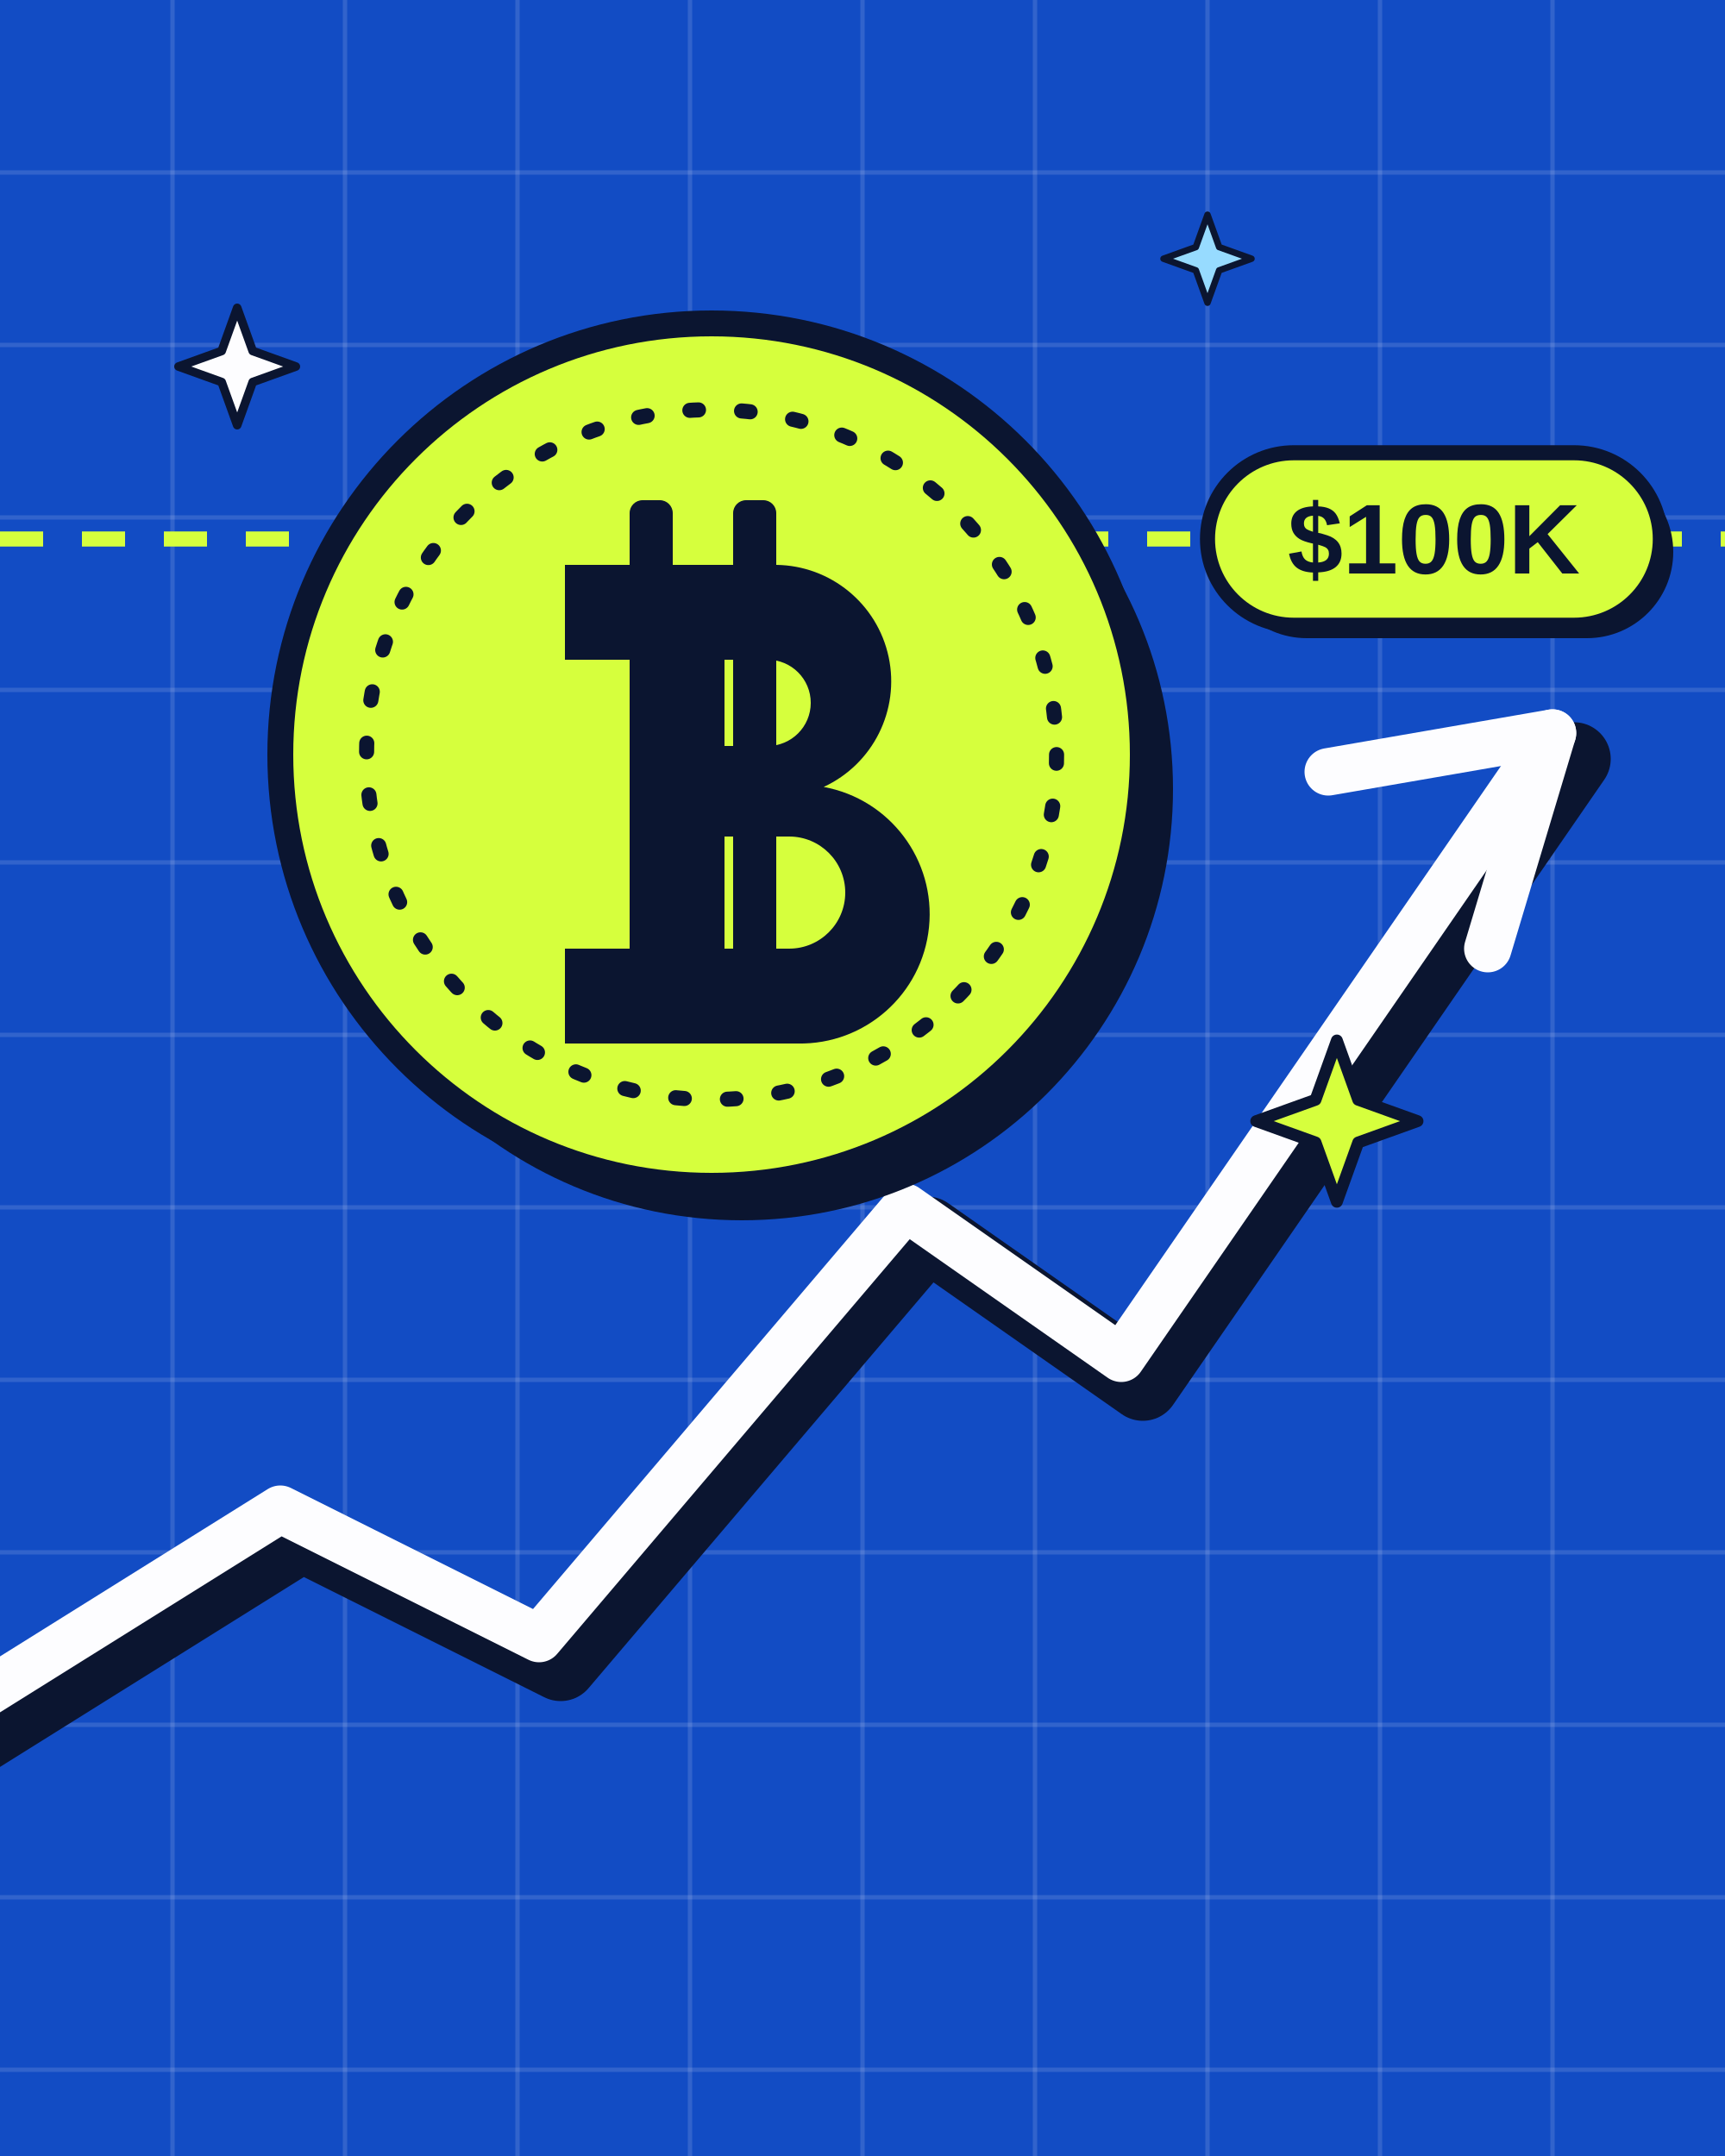
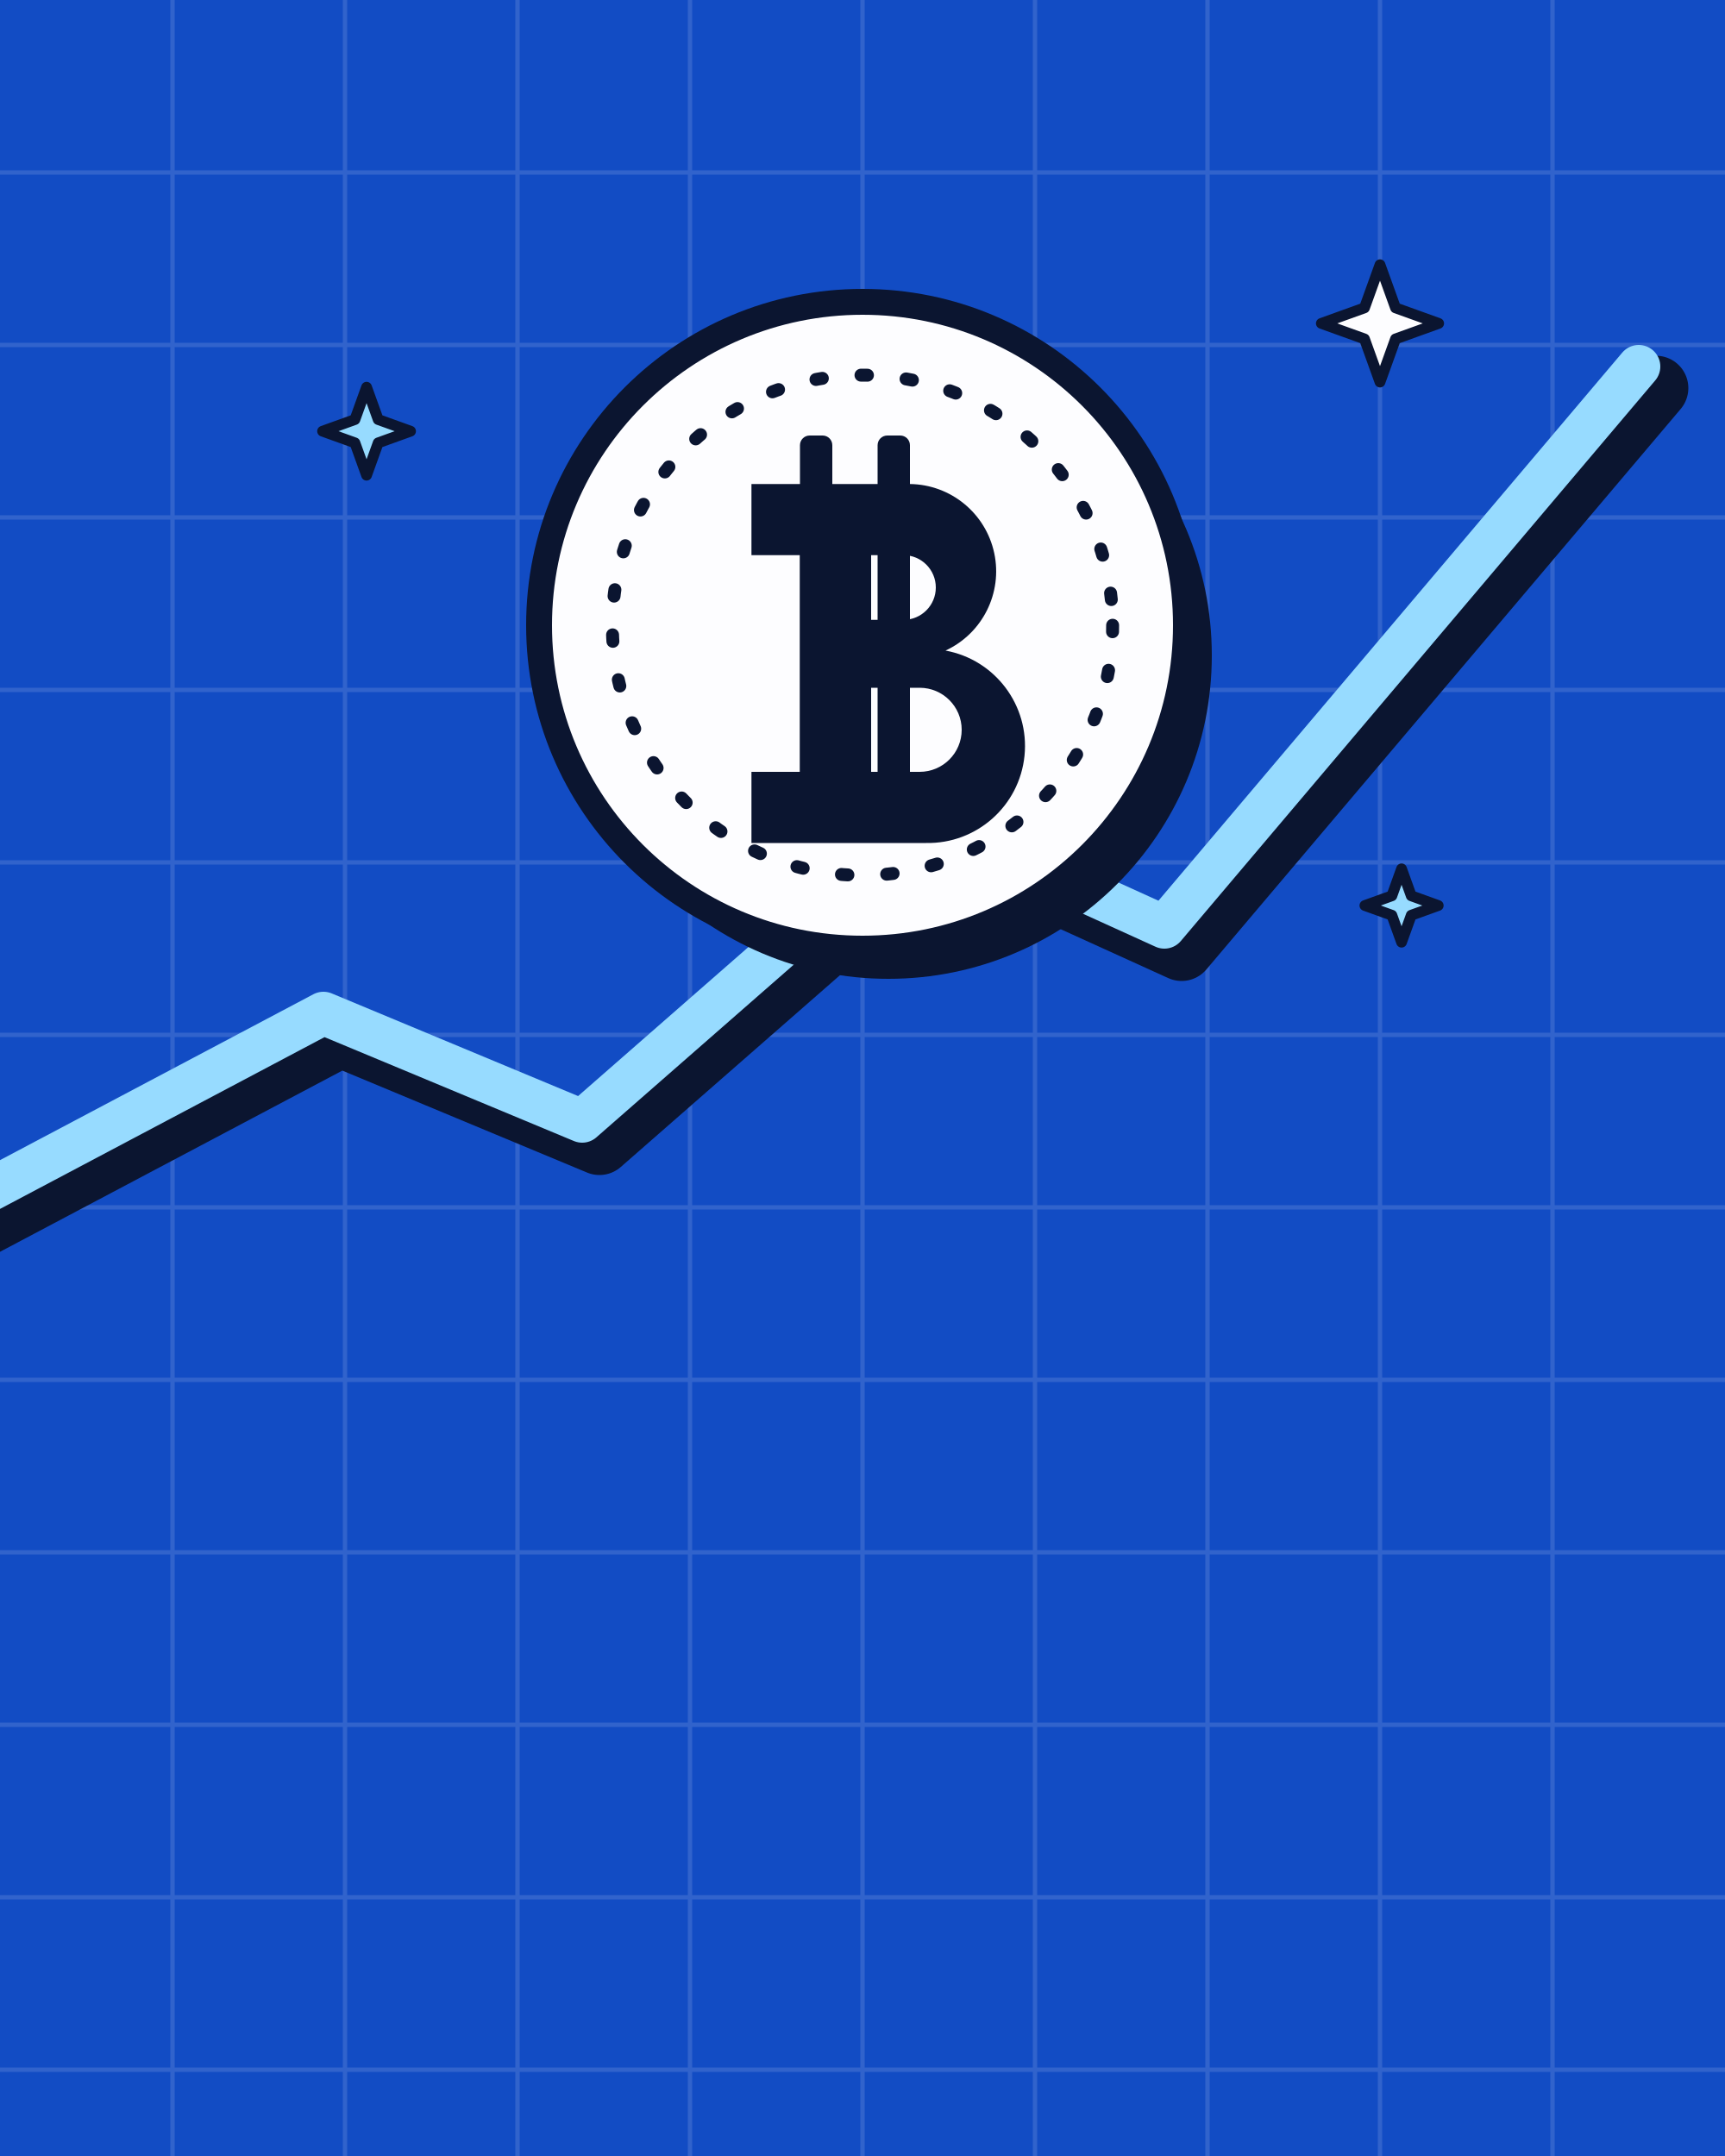
- <svg xmlns="http://www.w3.org/2000/svg" viewBox="0 0 800 1000" role="img" aria-label="Bitcoin coin with a rising price line and a 100K target">
+ <svg xmlns="http://www.w3.org/2000/svg" viewBox="0 0 800 1000" role="img" aria-label="A coin in front of a rising price line">
  <rect width="800" height="1000" fill="#124CC4" />
-   <g stroke="#fff" stroke-opacity="0.13" stroke-width="2">
-     <path d="M80 0V1000" />
-     <path d="M160 0V1000" />
-     <path d="M240 0V1000" />
-     <path d="M320 0V1000" />
-     <path d="M400 0V1000" />
-     <path d="M480 0V1000" />
-     <path d="M560 0V1000" />
-     <path d="M640 0V1000" />
-     <path d="M720 0V1000" />
-     <path d="M0 80H800" />
-     <path d="M0 160H800" />
-     <path d="M0 240H800" />
-     <path d="M0 320H800" />
-     <path d="M0 400H800" />
-     <path d="M0 480H800" />
-     <path d="M0 560H800" />
-     <path d="M0 640H800" />
-     <path d="M0 720H800" />
-     <path d="M0 800H800" />
-     <path d="M0 880H800" />
-     <path d="M0 960H800" />
-   </g>
-   <path d="M0 250H800" stroke="#D6FF3D" stroke-width="7" stroke-dasharray="20 18" />
-   <g transform="translate(560 250)">
-     <rect x="6" y="-34" width="210" height="80" rx="40" fill="#0B1530" />
-     <rect x="0" y="-40" width="210" height="80" rx="40" fill="#D6FF3D" stroke="#0B1530" stroke-width="7" />
-     <text x="105" y="16" text-anchor="middle" font-size="46" font-family="Arial Black, Arial, Helvetica, sans-serif" font-weight="900" fill="#0B1530">$100K</text>
-   </g>
-   <path d="M-30 800 L130 700 L250 760 L420 560 L520 630 L720 340" fill="none" stroke="#0B1530" stroke-width="34" stroke-linejoin="round" stroke-linecap="round" transform="translate(10 12)" />
-   <path d="M-30 800 L130 700 L250 760 L420 560 L520 630 L720 340" fill="none" stroke="#FDFDFF" stroke-width="22" stroke-linejoin="round" stroke-linecap="round" />
-   <path d="M720 340l-104 18M720 340l-30 100" fill="none" stroke="#FDFDFF" stroke-width="22" stroke-linecap="round" />
-   <circle cx="344" cy="366" r="200" fill="#0B1530" />
-   <circle cx="330" cy="350" r="200" fill="#D6FF3D" stroke="#0B1530" stroke-width="12" />
-   <circle cx="330" cy="350" r="160" fill="none" stroke="#0B1530" stroke-width="7" stroke-dasharray="4 20" stroke-linecap="round" />
-   <g fill="#0B1530">
+   <path d="M80 0V1000M160 0V1000M240 0V1000M320 0V1000M400 0V1000M480 0V1000M560 0V1000M640 0V1000M720 0V1000M0 80H800M0 160H800M0 240H800M0 320H800M0 400H800M0 480H800M0 560H800M0 640H800M0 720H800M0 800H800M0 880H800M0 960H800" stroke="#fff" stroke-opacity="0.13" stroke-width="2" fill="none" />
+   <path d="M-20 560 150 470 270 520 430 380 540 430 760 170" fill="none" stroke="#0B1530" stroke-width="30" stroke-linejoin="round" stroke-linecap="round" transform="translate(8 10)" />
+   <path d="M-20 560 150 470 270 520 430 380 540 430 760 170" fill="none" stroke="#97DBFF" stroke-width="20" stroke-linejoin="round" stroke-linecap="round" />
+   <circle cx="412" cy="304" r="150" fill="#0B1530" />
+   <circle cx="400" cy="290" r="150" fill="#FDFDFF" stroke="#0B1530" stroke-width="12" />
+   <circle cx="400" cy="290" r="116" fill="none" stroke="#0B1530" stroke-width="6" stroke-dasharray="3 18" stroke-linecap="round" />
+   <g fill="#0B1530" transform="translate(152 28) scale(0.75)">
    <rect x="292" y="232" width="20" height="236" rx="6" />
    <rect x="340" y="232" width="20" height="236" rx="6" />
    <path d="M262 262h98a54 54 0 0 1 22 103a60 60 0 0 1-12 119h-108v-44h30v-134h-30zm74 44v40h20a20 20 0 0 0 0-40zm0 82v52h30a26 26 0 0 0 0-52z" fill-rule="evenodd" />
  </g>
-   <path transform="translate(620 520) scale(1.1)" d="M0-34 9-9 34 0 9 9 0 34-9 9-34 0-9-9z" fill="#D6FF3D" stroke="#0B1530" stroke-width="5" stroke-linejoin="round" />
-   <path transform="translate(110 170) scale(0.8)" d="M0-34 9-9 34 0 9 9 0 34-9 9-34 0-9-9z" fill="#FDFDFF" stroke="#0B1530" stroke-width="5" stroke-linejoin="round" />
-   <path transform="translate(560 120) scale(0.6)" d="M0-34 9-9 34 0 9 9 0 34-9 9-34 0-9-9z" fill="#97DBFF" stroke="#0B1530" stroke-width="5" stroke-linejoin="round" />
+   <path transform="translate(640 150) scale(0.8)" d="M0-34 9-9 34 0 9 9 0 34-9 9-34 0-9-9z" fill="#FDFDFF" stroke="#0B1530" stroke-width="6.25" stroke-linejoin="round" />
+   <path transform="translate(170 200) scale(0.6)" d="M0-34 9-9 34 0 9 9 0 34-9 9-34 0-9-9z" fill="#97DBFF" stroke="#0B1530" stroke-width="8.333" stroke-linejoin="round" />
+   <path transform="translate(650 420) scale(0.5)" d="M0-34 9-9 34 0 9 9 0 34-9 9-34 0-9-9z" fill="#97DBFF" stroke="#0B1530" stroke-width="10" stroke-linejoin="round" />
</svg>
